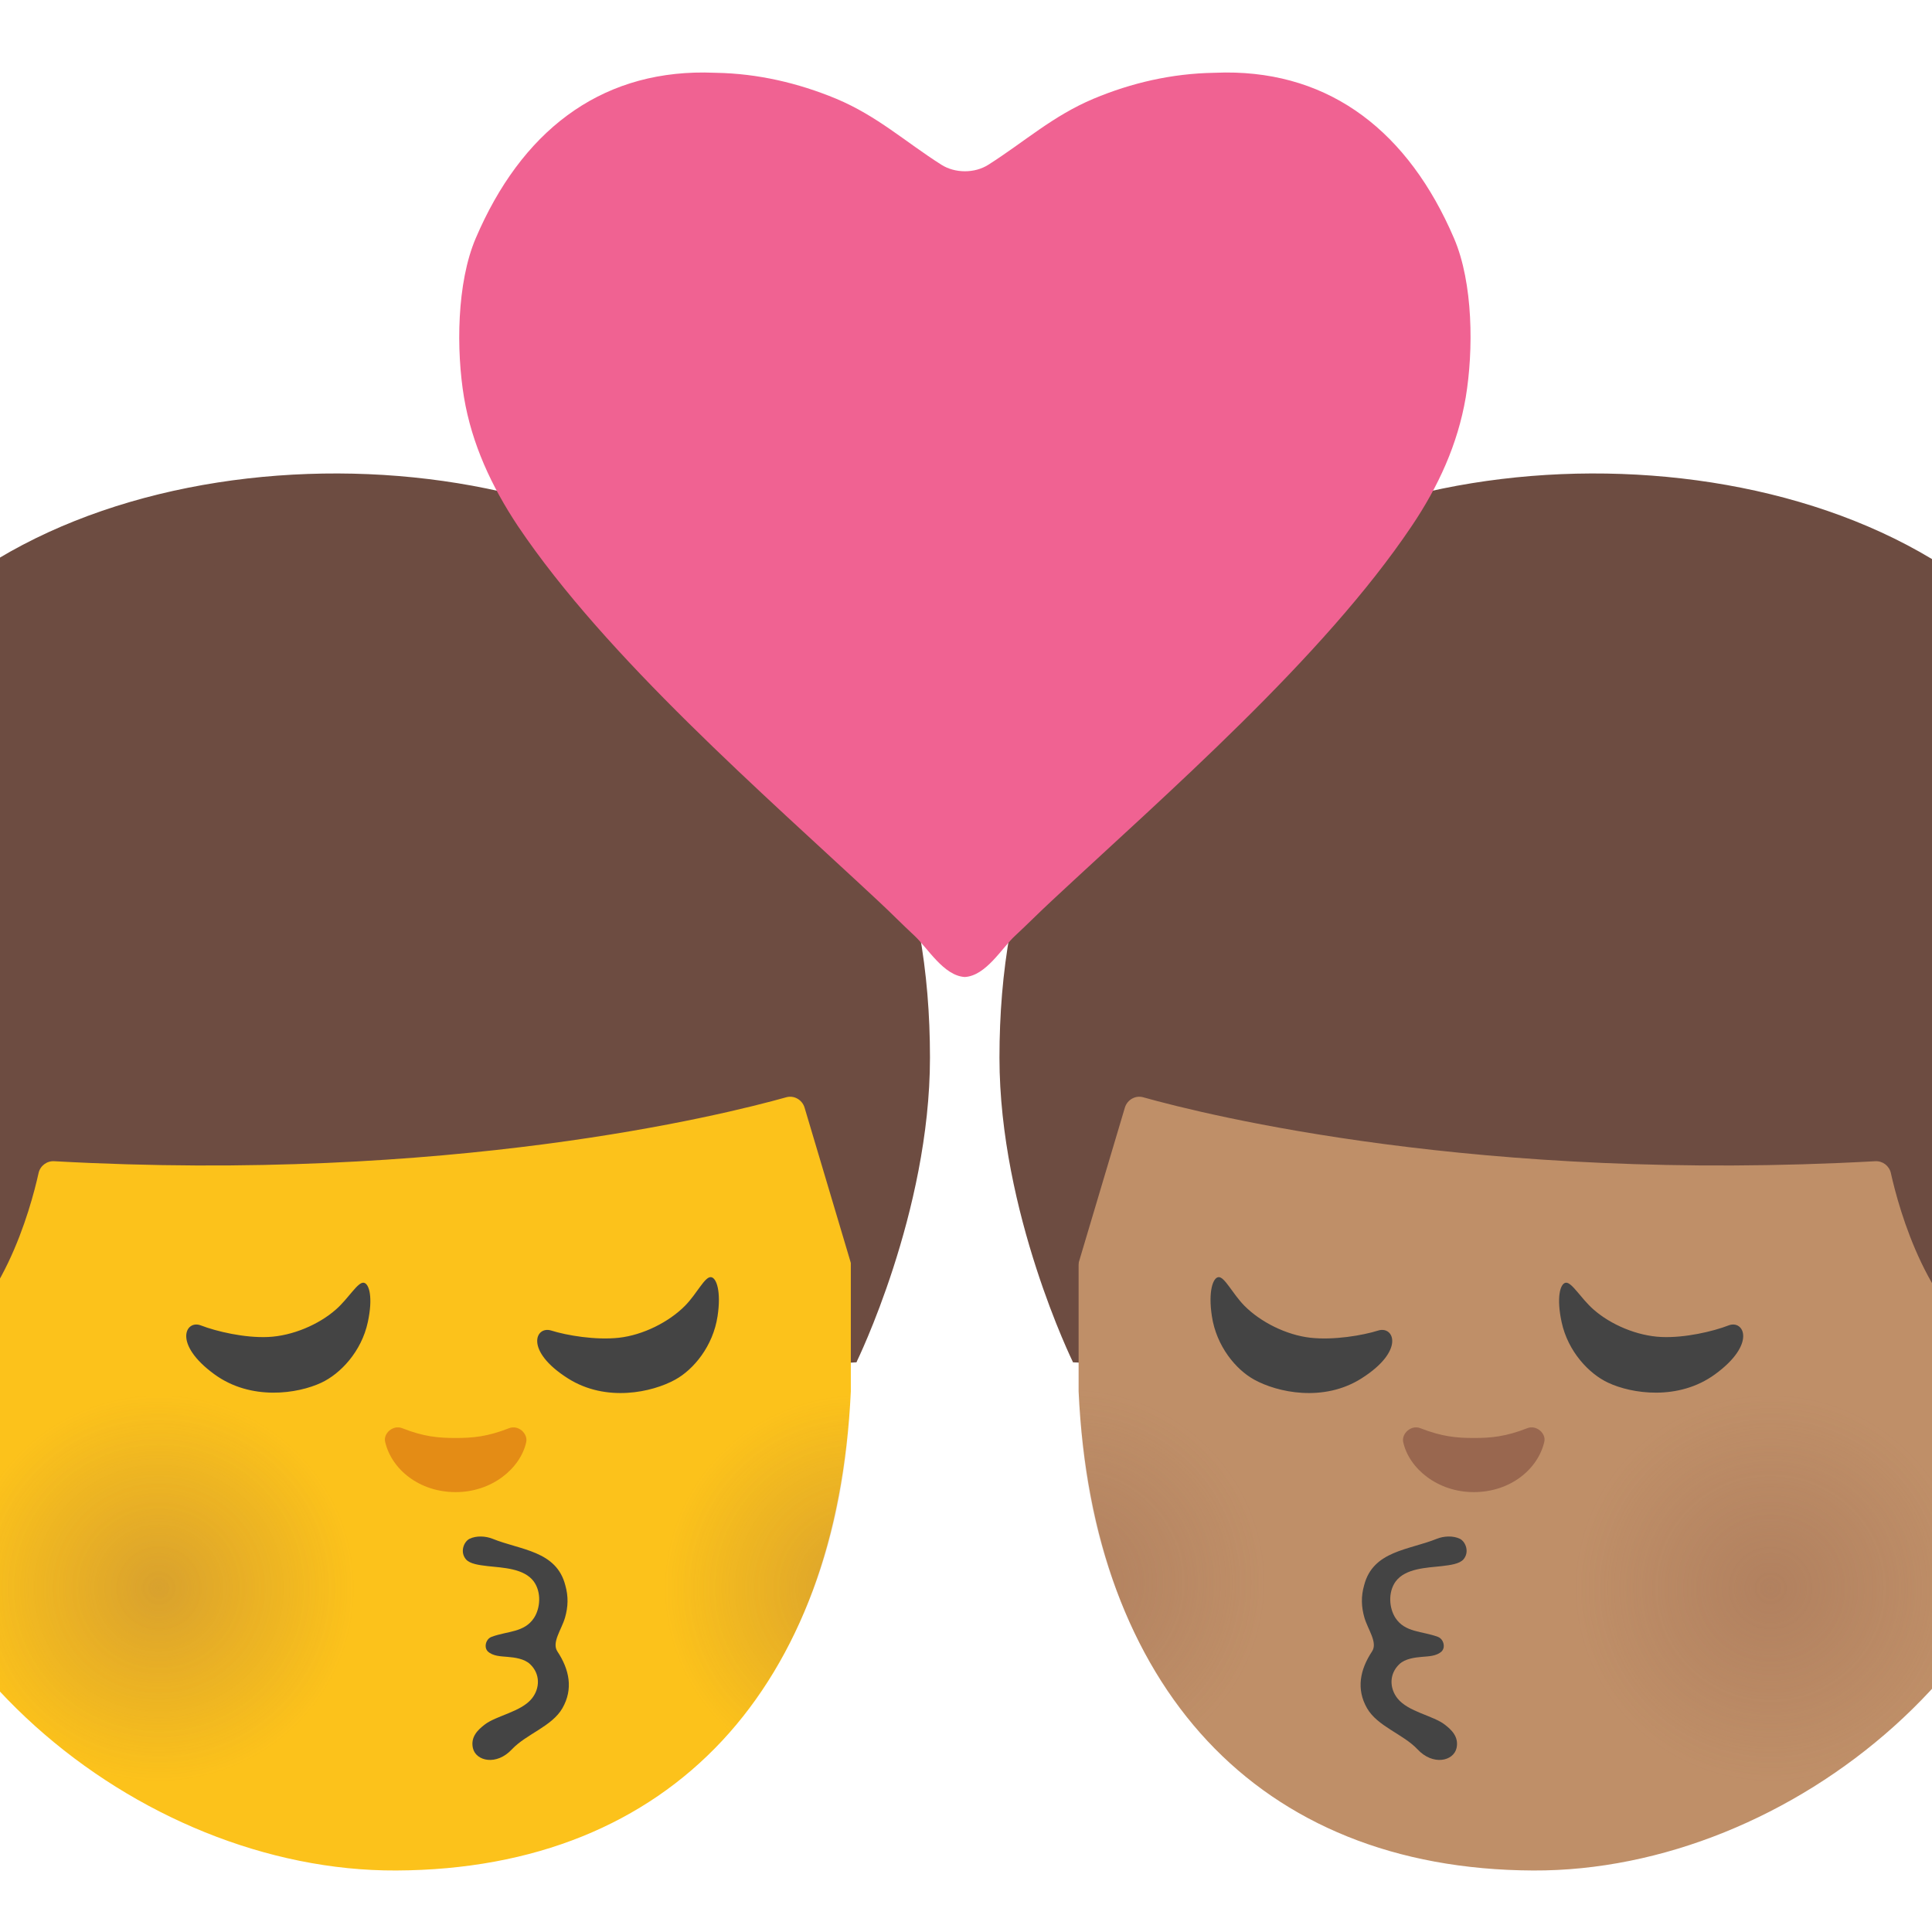
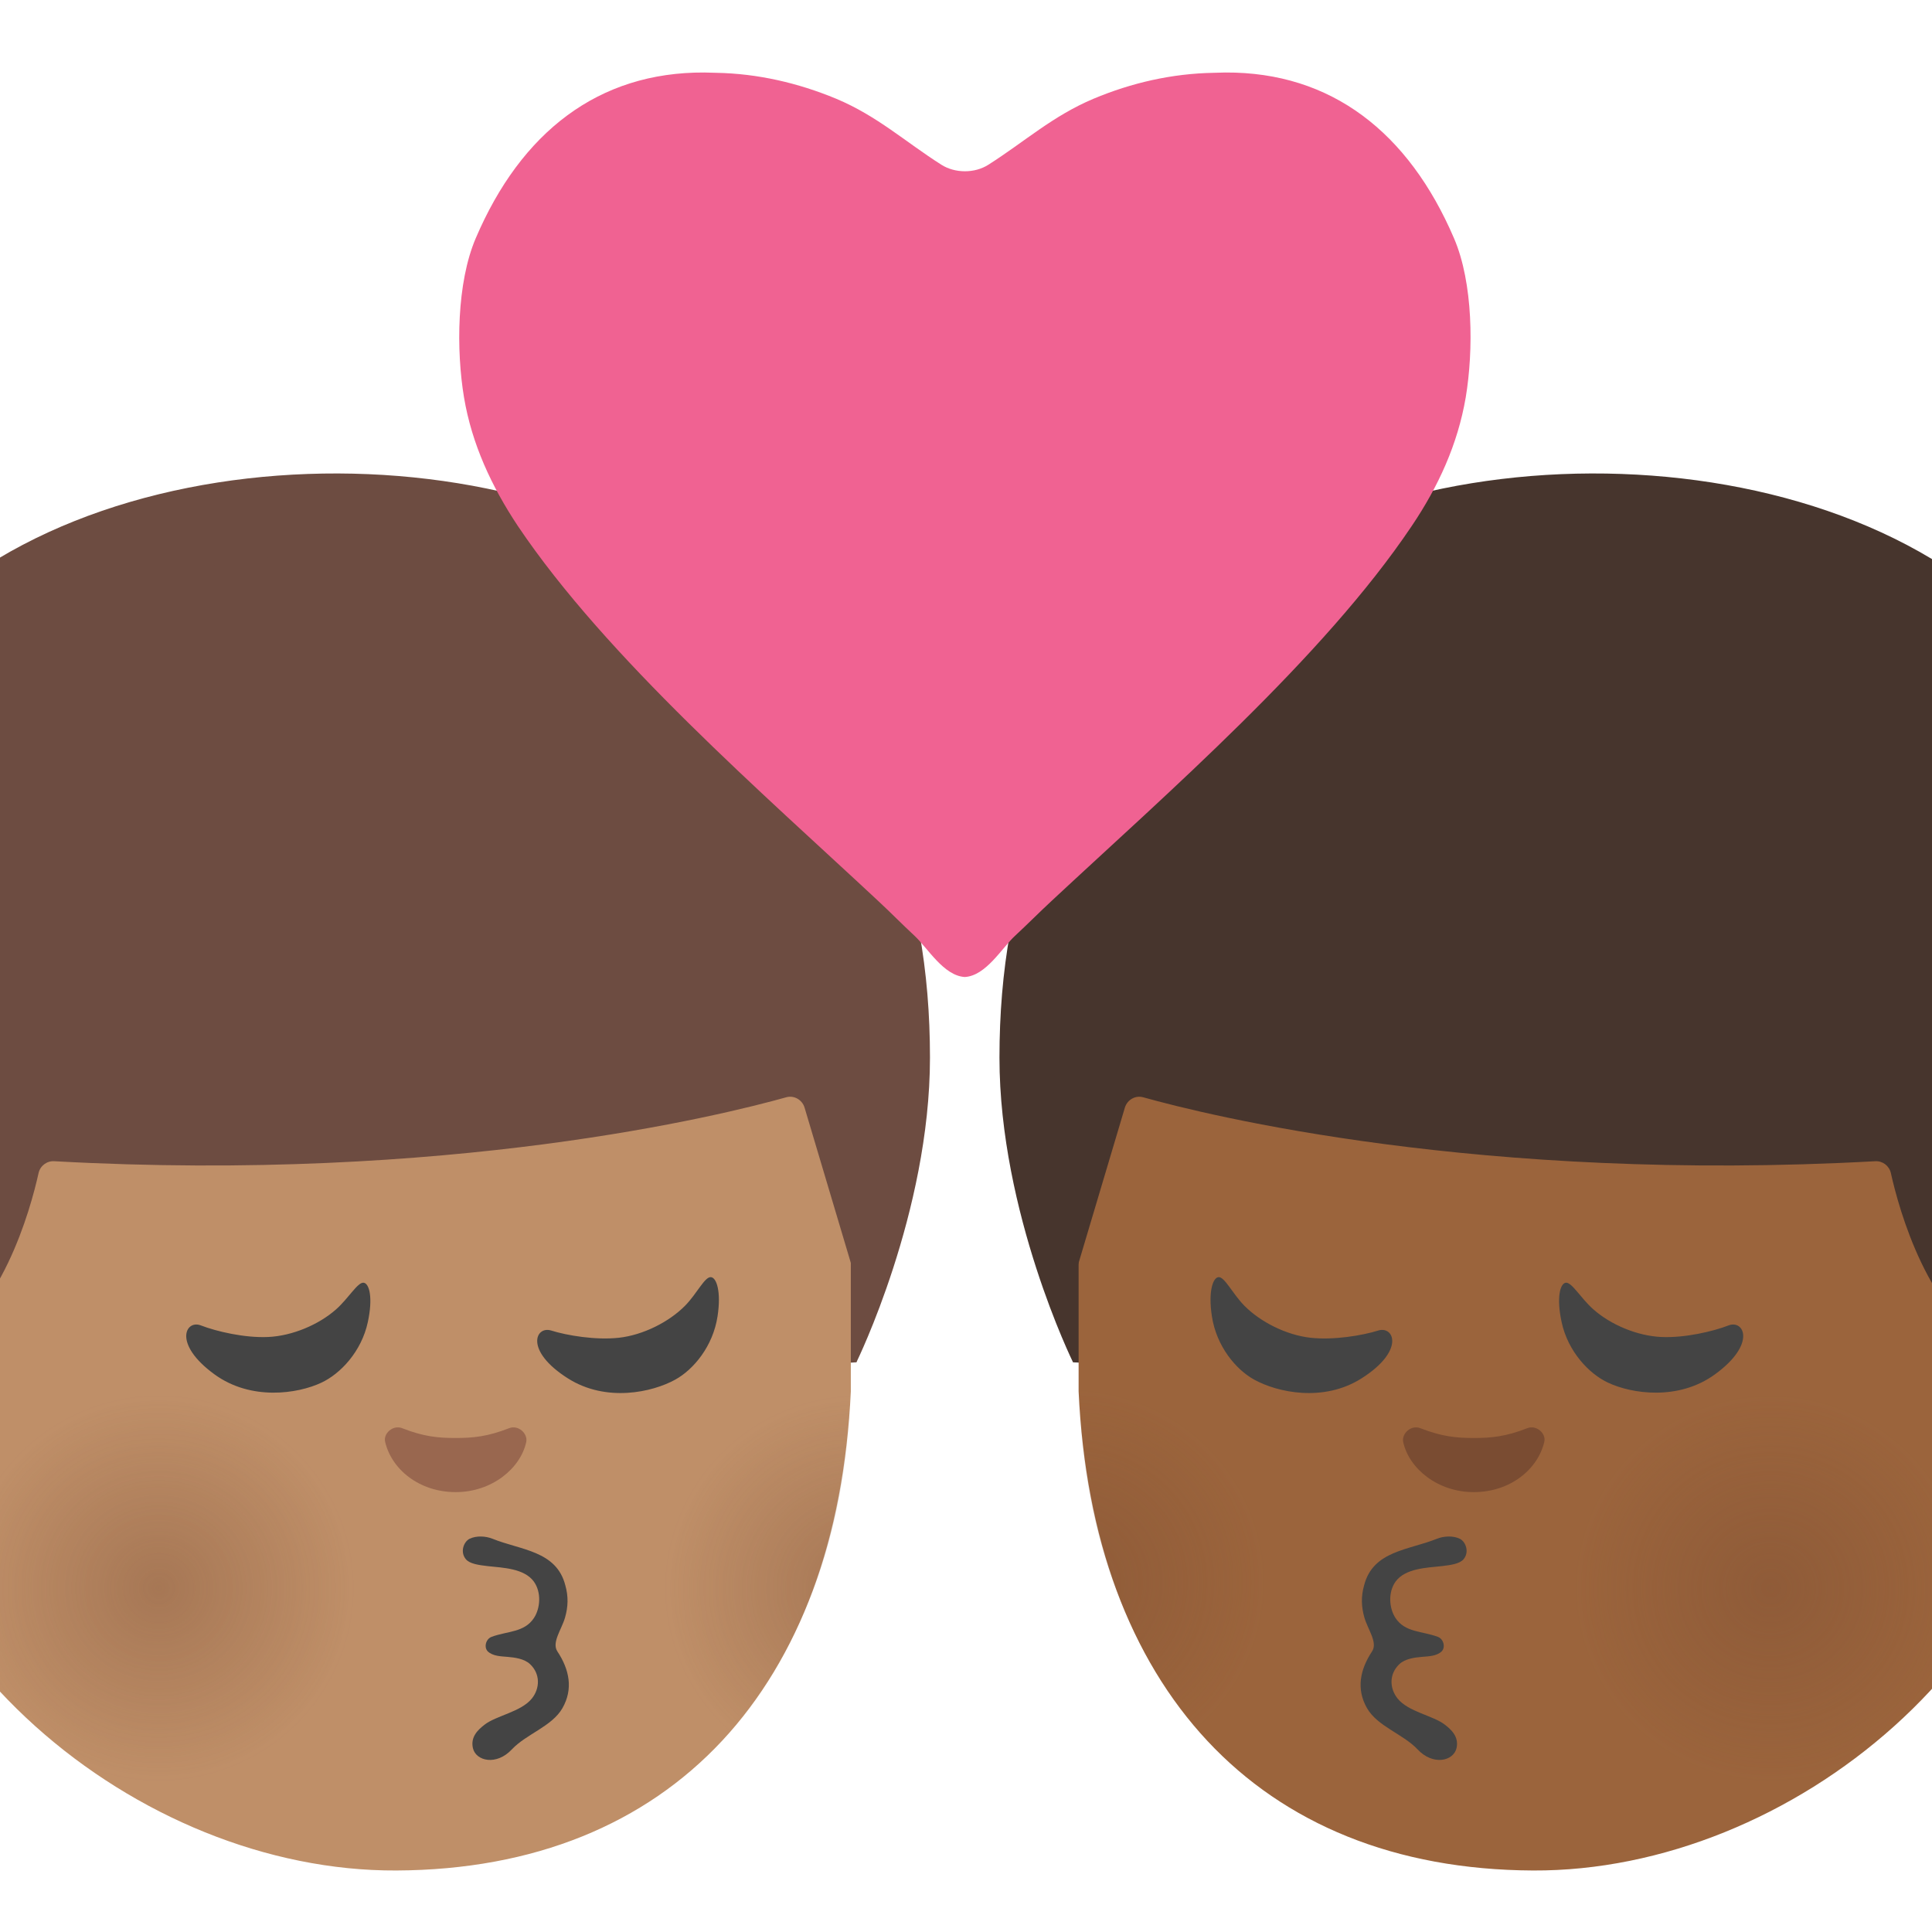
<svg xmlns="http://www.w3.org/2000/svg" width="534px" height="534px" version="1.1" xml:space="preserve" style="fill-rule:evenodd;clip-rule:evenodd;stroke-linejoin:round;stroke-miterlimit:2;">
  <g>
-     <path d="M296.584,376.542C296.584,376.542 276.25,335.167 276.25,292.334C276.25,244.5 291.125,203.125 331.084,166.75C385.959,116.792 511.25,117.333 562.959,178.875C583.334,295.417 569.875,352.375 569.875,352.375L570.792,389.917L296.584,376.542Z" style="fill:#6d4c41;fill-rule:nonzero;" />
-     <path d="M423.75,517C347.375,516.667 301.917,465.959 298.125,384.584L298.125,291.459C298.125,217.75 357.875,158 431.584,158L436.459,158C510.167,158 569.917,217.75 569.917,291.459L569.917,379.709C569.875,456.084 495,517.334 423.75,517Z" style="fill:#bf8f68;fill-rule:nonzero;" />
+     <path d="M296.584,376.542C296.584,376.542 276.25,335.167 276.25,292.334C276.25,244.5 291.125,203.125 331.084,166.75C385.959,116.792 511.25,117.333 562.959,178.875C583.334,295.417 569.875,352.375 569.875,352.375L570.792,389.917L296.584,376.542Z" style="fill:#47352d;fill-rule:nonzero;" />
+     <path d="M423.75,517C347.375,516.667 301.917,465.959 298.125,384.584L298.125,291.459C298.125,217.75 357.875,158 431.584,158L436.459,158C510.167,158 569.917,217.75 569.917,291.459L569.917,379.709C569.875,456.084 495,517.334 423.75,517Z" style="fill:#9b643c;fill-rule:nonzero;" />
    <g>
      <g>
        <g>
          <clipPath id="_clip1">
            <path d="M426.834,517C346.084,518.625 300.875,461.917 298.125,384.584L298.125,291.459C298.125,217.75 357.875,158 431.584,158L436.459,158C510.167,158 569.917,217.75 569.917,291.459L569.917,379.709C569.875,451.959 500.25,515.5 426.834,517Z" />
          </clipPath>
          <g clip-path="url(#_clip1)">
            <g opacity="0.6">
              <g>
                <path d="M314.075,487.592C285.992,497.717 254.992,483.467 244.784,455.717C234.575,428.009 248.992,397.301 277.075,387.176C305.075,377.092 336.159,391.384 346.409,419.092C356.617,446.842 342.117,477.509 314.075,487.592Z" style="fill:url(#_Radial2);fill-rule:nonzero;" />
              </g>
            </g>
          </g>
        </g>
      </g>
    </g>
    <g>
      <g>
        <g>
          <clipPath id="_clip3">
            <path d="M426.834,517C346.084,518.625 300.875,461.917 298.125,384.584L298.125,291.459C298.125,217.75 357.875,158 431.584,158L436.459,158C510.167,158 569.917,217.75 569.917,291.459L569.917,379.709C569.875,451.959 500.25,515.5 426.834,517Z" />
          </clipPath>
          <g clip-path="url(#_clip3)">
            <g opacity="0.6">
              <g>
                <path d="M507.88,489.151C479.796,499.276 448.796,485.026 438.588,457.276C428.38,429.568 442.796,398.859 470.88,388.734C498.88,378.651 529.963,392.943 540.213,420.651C550.421,448.401 535.921,479.068 507.88,489.151Z" style="fill:url(#_Radial4);fill-rule:nonzero;" />
              </g>
            </g>
          </g>
        </g>
      </g>
    </g>
-     <path d="M296.584,376.542L297.834,350.042L310.917,306.125C311.584,303.959 313.834,302.667 316,303.292C333.542,308.209 409,327 518.292,320.959C520.334,320.834 522.167,322.209 522.625,324.209C524.875,334.334 532.917,363.709 552.417,373.834L572.959,394.709L576.959,360.792C576.959,360.792 609.209,142.708 428.917,153.625C248.625,164.542 296.584,376.542 296.584,376.542Z" style="fill:#6d4c41;fill-rule:nonzero;" />
+     <path d="M296.584,376.542L297.834,350.042L310.917,306.125C311.584,303.959 313.834,302.667 316,303.292C333.542,308.209 409,327 518.292,320.959C520.334,320.834 522.167,322.209 522.625,324.209C524.875,334.334 532.917,363.709 552.417,373.834L572.959,394.709L576.959,360.792C576.959,360.792 609.209,142.708 428.917,153.625C248.625,164.542 296.584,376.542 296.584,376.542Z" style="fill:#47352d;fill-rule:nonzero;" />
    <path d="M336.792,353C335.25,353.125 333.917,356.959 334.959,363.792C336.209,372.084 341.584,378.542 346.667,381.334C353,384.834 365.75,387.667 376.292,381C388.417,373.334 385.292,366.417 380.959,367.75C376.584,369.125 368.667,370.459 362.209,369.75C355.542,369 348.417,365.417 343.959,360.917C340.667,357.584 338.459,352.834 336.792,353ZM432.75,354.542C431.209,354.792 430.167,358.667 431.625,365.417C433.375,373.584 439.209,379.709 444.459,382.167C451,385.25 463.917,387.209 474,379.875C485.584,371.459 482,364.709 477.792,366.334C473.5,368 465.667,369.834 459.209,369.542C452.5,369.25 445.167,366.125 440.417,361.917C436.917,358.834 434.417,354.292 432.75,354.542Z" style="fill:#444;fill-rule:nonzero;" />
-     <path d="M392.584,394.75C398.542,397.084 402.584,397.459 407.375,397.459C412.125,397.459 416.209,397.084 422.125,394.75C424.667,393.75 427.417,396.209 426.834,398.542C425.042,406.167 417.375,412.417 407.334,412.417C397.334,412.417 389.417,405.875 387.834,398.542C387.375,396.209 390.042,393.75 392.584,394.75Z" style="fill:#99674f;fill-rule:nonzero;" />
+     <path d="M392.584,394.75C398.542,397.084 402.584,397.459 407.375,397.459C412.125,397.459 416.209,397.084 422.125,394.75C424.667,393.75 427.417,396.209 426.834,398.542C425.042,406.167 417.375,412.417 407.334,412.417C397.334,412.417 389.417,405.875 387.834,398.542C387.375,396.209 390.042,393.75 392.584,394.75Z" style="fill:#7a4c32;fill-rule:nonzero;" />
    <g>
      <path d="M404.5,431C403.417,432.25 400.959,432.584 398.459,432.875C394.334,433.334 388.459,433.459 385.75,437.125C383.584,440.125 383.959,444.542 385.709,447.209C388.375,451.25 393.042,450.792 397.417,452.417C398.542,452.834 399.167,454.084 399.042,455.209C399,455.625 398.834,456.042 398.5,456.417C397.042,457.792 394.834,457.792 392.959,457.959C391.042,458.125 388.375,458.459 386.792,459.959C383.917,462.667 384.042,466.625 386.25,469.417C389.209,473.167 396.125,474.167 399.375,476.709C401.084,478.042 403.292,480 402.584,483.167C401.75,486.792 396.042,488.084 391.792,483.5C387.834,479.292 380.709,477.167 377.834,472.125C374.834,466.875 375.875,461.5 379.25,456.417C380.834,453.959 378.084,450.417 377.125,447.125C376.25,444.084 376.167,441.25 377.042,438.167C379.5,428.584 389.417,428.459 397.209,425.292C399,424.584 401.584,424.375 403.542,425.334C405.125,426.167 406.209,429 404.5,431Z" style="fill:#444;fill-rule:nonzero;" />
    </g>
    <g>
      <path d="M236.709,376.542C236.709,376.542 257.042,335.167 257.042,292.334C257.042,244.5 242.167,203.125 202.208,166.75C147.333,116.792 22.042,117.333 -29.667,178.875C-50.042,295.417 -36.583,352.375 -36.583,352.375L-37.5,389.875L236.709,376.542Z" style="fill:#6d4c41;fill-rule:nonzero;" />
-       <path d="M109.542,517C185.917,516.667 231.334,465.959 235.167,384.584L235.167,291.459C235.167,217.75 175.417,158 101.708,158L96.833,158C23.125,158 -36.625,217.75 -36.625,291.459L-36.625,379.709C-36.583,456.084 38.292,517.334 109.542,517Z" style="fill:#fcc21b;fill-rule:nonzero;" />
+       <path d="M109.542,517C185.917,516.667 231.334,465.959 235.167,384.584L235.167,291.459C235.167,217.75 175.417,158 101.708,158L96.833,158C23.125,158 -36.625,217.75 -36.625,291.459L-36.625,379.709C-36.583,456.084 38.292,517.334 109.542,517Z" style="fill:#bf8f68;fill-rule:nonzero;" />
      <g>
        <g>
          <g>
            <clipPath id="_clip5">
              <path d="M106.458,517C187.208,518.625 232.417,461.917 235.167,384.584L235.167,291.459C235.167,217.75 175.417,158 101.708,158L96.833,158C23.125,158 -36.625,217.75 -36.625,291.459L-36.625,379.709C-36.583,451.959 33.042,515.5 106.458,517Z" />
            </clipPath>
            <g clip-path="url(#_clip5)">
              <g opacity="0.6">
                <g>
                  <path d="M256.185,489.151C228.101,499.276 197.101,485.026 186.893,457.276C176.685,429.568 191.101,398.859 219.185,388.734C247.185,378.651 278.268,392.943 288.518,420.651C298.726,448.401 284.226,479.068 256.185,489.151Z" style="fill:url(#_Radial6);fill-rule:nonzero;" />
                </g>
              </g>
            </g>
          </g>
        </g>
      </g>
      <g>
        <g>
          <g>
            <clipPath id="_clip7">
              <path d="M106.458,517C187.208,518.625 232.417,461.917 235.167,384.584L235.167,291.459C235.167,217.75 175.417,158 101.708,158L96.833,158C23.125,158 -36.625,217.75 -36.625,291.459L-36.625,379.709C-36.583,451.959 33.042,515.5 106.458,517Z" />
            </clipPath>
            <g clip-path="url(#_clip7)">
              <g opacity="0.6">
                <g>
                  <path d="M62.379,489.151C34.296,499.276 3.296,485.026 -6.913,457.276C-17.121,429.568 -2.704,398.859 25.379,388.734C53.379,378.651 84.462,392.943 94.712,420.651C104.921,448.401 90.421,479.068 62.379,489.151Z" style="fill:url(#_Radial8);fill-rule:nonzero;" />
                </g>
              </g>
            </g>
          </g>
        </g>
      </g>
      <path d="M236.709,376.542L235.459,350.042L222.375,306.125C221.709,303.959 219.459,302.667 217.292,303.292C199.75,308.209 124.292,327 15,320.959C12.958,320.834 11.125,322.209 10.667,324.209C8.417,334.334 0.375,363.709 -19.125,373.834L-39.667,394.709L-43.667,360.792C-43.667,360.792 -75.917,142.708 104.375,153.625C284.667,164.542 236.709,376.542 236.709,376.542Z" style="fill:#6d4c41;fill-rule:nonzero;" />
      <path d="M196.5,353C198.042,353.125 199.375,356.959 198.333,363.792C197.083,372.084 191.708,378.542 186.625,381.334C180.292,384.834 167.542,387.667 157,381C144.875,373.334 148,366.417 152.333,367.75C156.708,369.125 164.625,370.459 171.083,369.75C177.75,369 184.875,365.417 189.333,360.917C192.625,357.584 194.792,352.834 196.5,353ZM100.542,354.542C102.083,354.792 103.125,358.667 101.667,365.417C99.917,373.584 94.083,379.709 88.833,382.167C82.292,385.25 69.375,387.209 59.292,379.875C47.708,371.459 51.292,364.709 55.5,366.334C59.792,368 67.625,369.834 74.083,369.542C80.792,369.25 88.125,366.125 92.875,361.917C96.375,358.834 98.875,354.292 100.542,354.542Z" style="fill:#444;fill-rule:nonzero;" />
-       <path d="M140.708,394.75C134.75,397.084 130.708,397.459 125.917,397.459C121.125,397.459 117.083,397.084 111.167,394.75C108.625,393.75 105.875,396.209 106.458,398.542C108.25,406.167 115.917,412.417 125.958,412.417C135.958,412.417 143.875,405.875 145.458,398.542C145.917,396.209 143.25,393.75 140.708,394.75Z" style="fill:#e48c15;fill-rule:nonzero;" />
+       <path d="M140.708,394.75C134.75,397.084 130.708,397.459 125.917,397.459C121.125,397.459 117.083,397.084 111.167,394.75C108.625,393.75 105.875,396.209 106.458,398.542C108.25,406.167 115.917,412.417 125.958,412.417C135.958,412.417 143.875,405.875 145.458,398.542C145.917,396.209 143.25,393.75 140.708,394.75Z" style="fill:#99674f;fill-rule:nonzero;" />
      <g>
        <path d="M128.792,431C129.875,432.25 132.333,432.584 134.833,432.875C138.958,433.334 144.833,433.459 147.542,437.125C149.708,440.125 149.333,444.542 147.583,447.209C144.917,451.25 140.25,450.792 135.875,452.417C134.75,452.834 134.125,454.084 134.25,455.209C134.292,455.625 134.458,456.042 134.792,456.417C136.25,457.792 138.458,457.792 140.333,457.959C142.25,458.125 144.917,458.459 146.5,459.959C149.375,462.667 149.25,466.625 147.042,469.417C144.083,473.167 137.167,474.167 133.917,476.709C132.208,478.042 130,480 130.708,483.167C131.542,486.792 137.25,488.084 141.5,483.5C145.458,479.292 152.583,477.167 155.458,472.125C158.458,466.875 157.417,461.5 154.042,456.417C152.458,453.959 155.208,450.417 156.167,447.125C157.042,444.084 157.125,441.25 156.25,438.167C153.792,428.584 143.875,428.459 136.083,425.292C134.292,424.584 131.708,424.375 129.75,425.334C128.167,426.167 127.083,429 128.792,431Z" style="fill:#444;fill-rule:nonzero;" />
      </g>
    </g>
    <g>
      <path d="M143.125,145.375C167.625,181.833 211.25,219.625 242.709,249C246.084,252.125 249.375,255.5 252.792,258.667C256.417,262.042 260.834,269.709 266.667,270.042C272.542,269.709 276.917,262 280.542,258.667C283.959,255.5 287.292,252.125 290.667,249C322.125,219.667 365.75,181.833 390.209,145.375C397.542,134.5 402.917,122.792 405.125,109.833C407.292,96.833 407.209,78.208 401.875,65.833C389.334,36.583 367.959,19.875 338.667,20.042C337.584,20.083 336.5,20.083 335.417,20.125C323.917,20.333 312.792,22.875 302.25,27.292C290.959,32.042 283.209,39.167 273.167,45.542C269.375,47.958 263.959,47.917 260.209,45.542C250.167,39.167 242.459,32.042 231.125,27.292C220.584,22.917 209.417,20.333 197.958,20.125C196.875,20.083 195.75,20.083 194.708,20.042C165.333,19.875 144,36.583 131.5,65.833C126.208,78.208 126.083,96.833 128.25,109.833C130.417,122.75 135.875,134.458 143.125,145.375Z" style="fill:#f06292;fill-rule:nonzero;" />
    </g>
  </g>
  <defs>
    <radialGradient id="_Radial2" cx="0" cy="0" r="1" gradientUnits="userSpaceOnUse" gradientTransform="matrix(54.0867,0,0,53.4546,295.591,437.397)">
-       <stop offset="0" style="stop-color:#99674f;stop-opacity:0.6" />
-       <stop offset="1" style="stop-color:#99674f;stop-opacity:0" />
+       <stop offset="0" style="stop-color:#7a4c32;stop-opacity:0.6" />
+       <stop offset="1" style="stop-color:#7a4c32;stop-opacity:0" />
    </radialGradient>
    <radialGradient id="_Radial4" cx="0" cy="0" r="1" gradientUnits="userSpaceOnUse" gradientTransform="matrix(54.0865,0,0,53.4548,489.396,438.956)">
-       <stop offset="0" style="stop-color:#99674f;stop-opacity:0.6" />
-       <stop offset="1" style="stop-color:#99674f;stop-opacity:0" />
+       <stop offset="0" style="stop-color:#7a4c32;stop-opacity:0.6" />
+       <stop offset="1" style="stop-color:#7a4c32;stop-opacity:0" />
    </radialGradient>
    <radialGradient id="_Radial6" cx="0" cy="0" r="1" gradientUnits="userSpaceOnUse" gradientTransform="matrix(54.0865,0,0,53.4548,237.701,438.956)">
-       <stop offset="0" style="stop-color:#99674f;stop-opacity:0.6" />
-       <stop offset="1" style="stop-color:#99674f;stop-opacity:0" />
+       <stop offset="0" style="stop-color:#7a4c32;stop-opacity:0.6" />
+       <stop offset="1" style="stop-color:#7a4c32;stop-opacity:0" />
    </radialGradient>
    <radialGradient id="_Radial8" cx="0" cy="0" r="1" gradientUnits="userSpaceOnUse" gradientTransform="matrix(54.0867,0,0,53.4548,43.895,438.956)">
-       <stop offset="0" style="stop-color:#99674f;stop-opacity:0.6" />
-       <stop offset="1" style="stop-color:#99674f;stop-opacity:0" />
+       <stop offset="0" style="stop-color:#7a4c32;stop-opacity:0.6" />
+       <stop offset="1" style="stop-color:#7a4c32;stop-opacity:0" />
    </radialGradient>
  </defs>
</svg>
